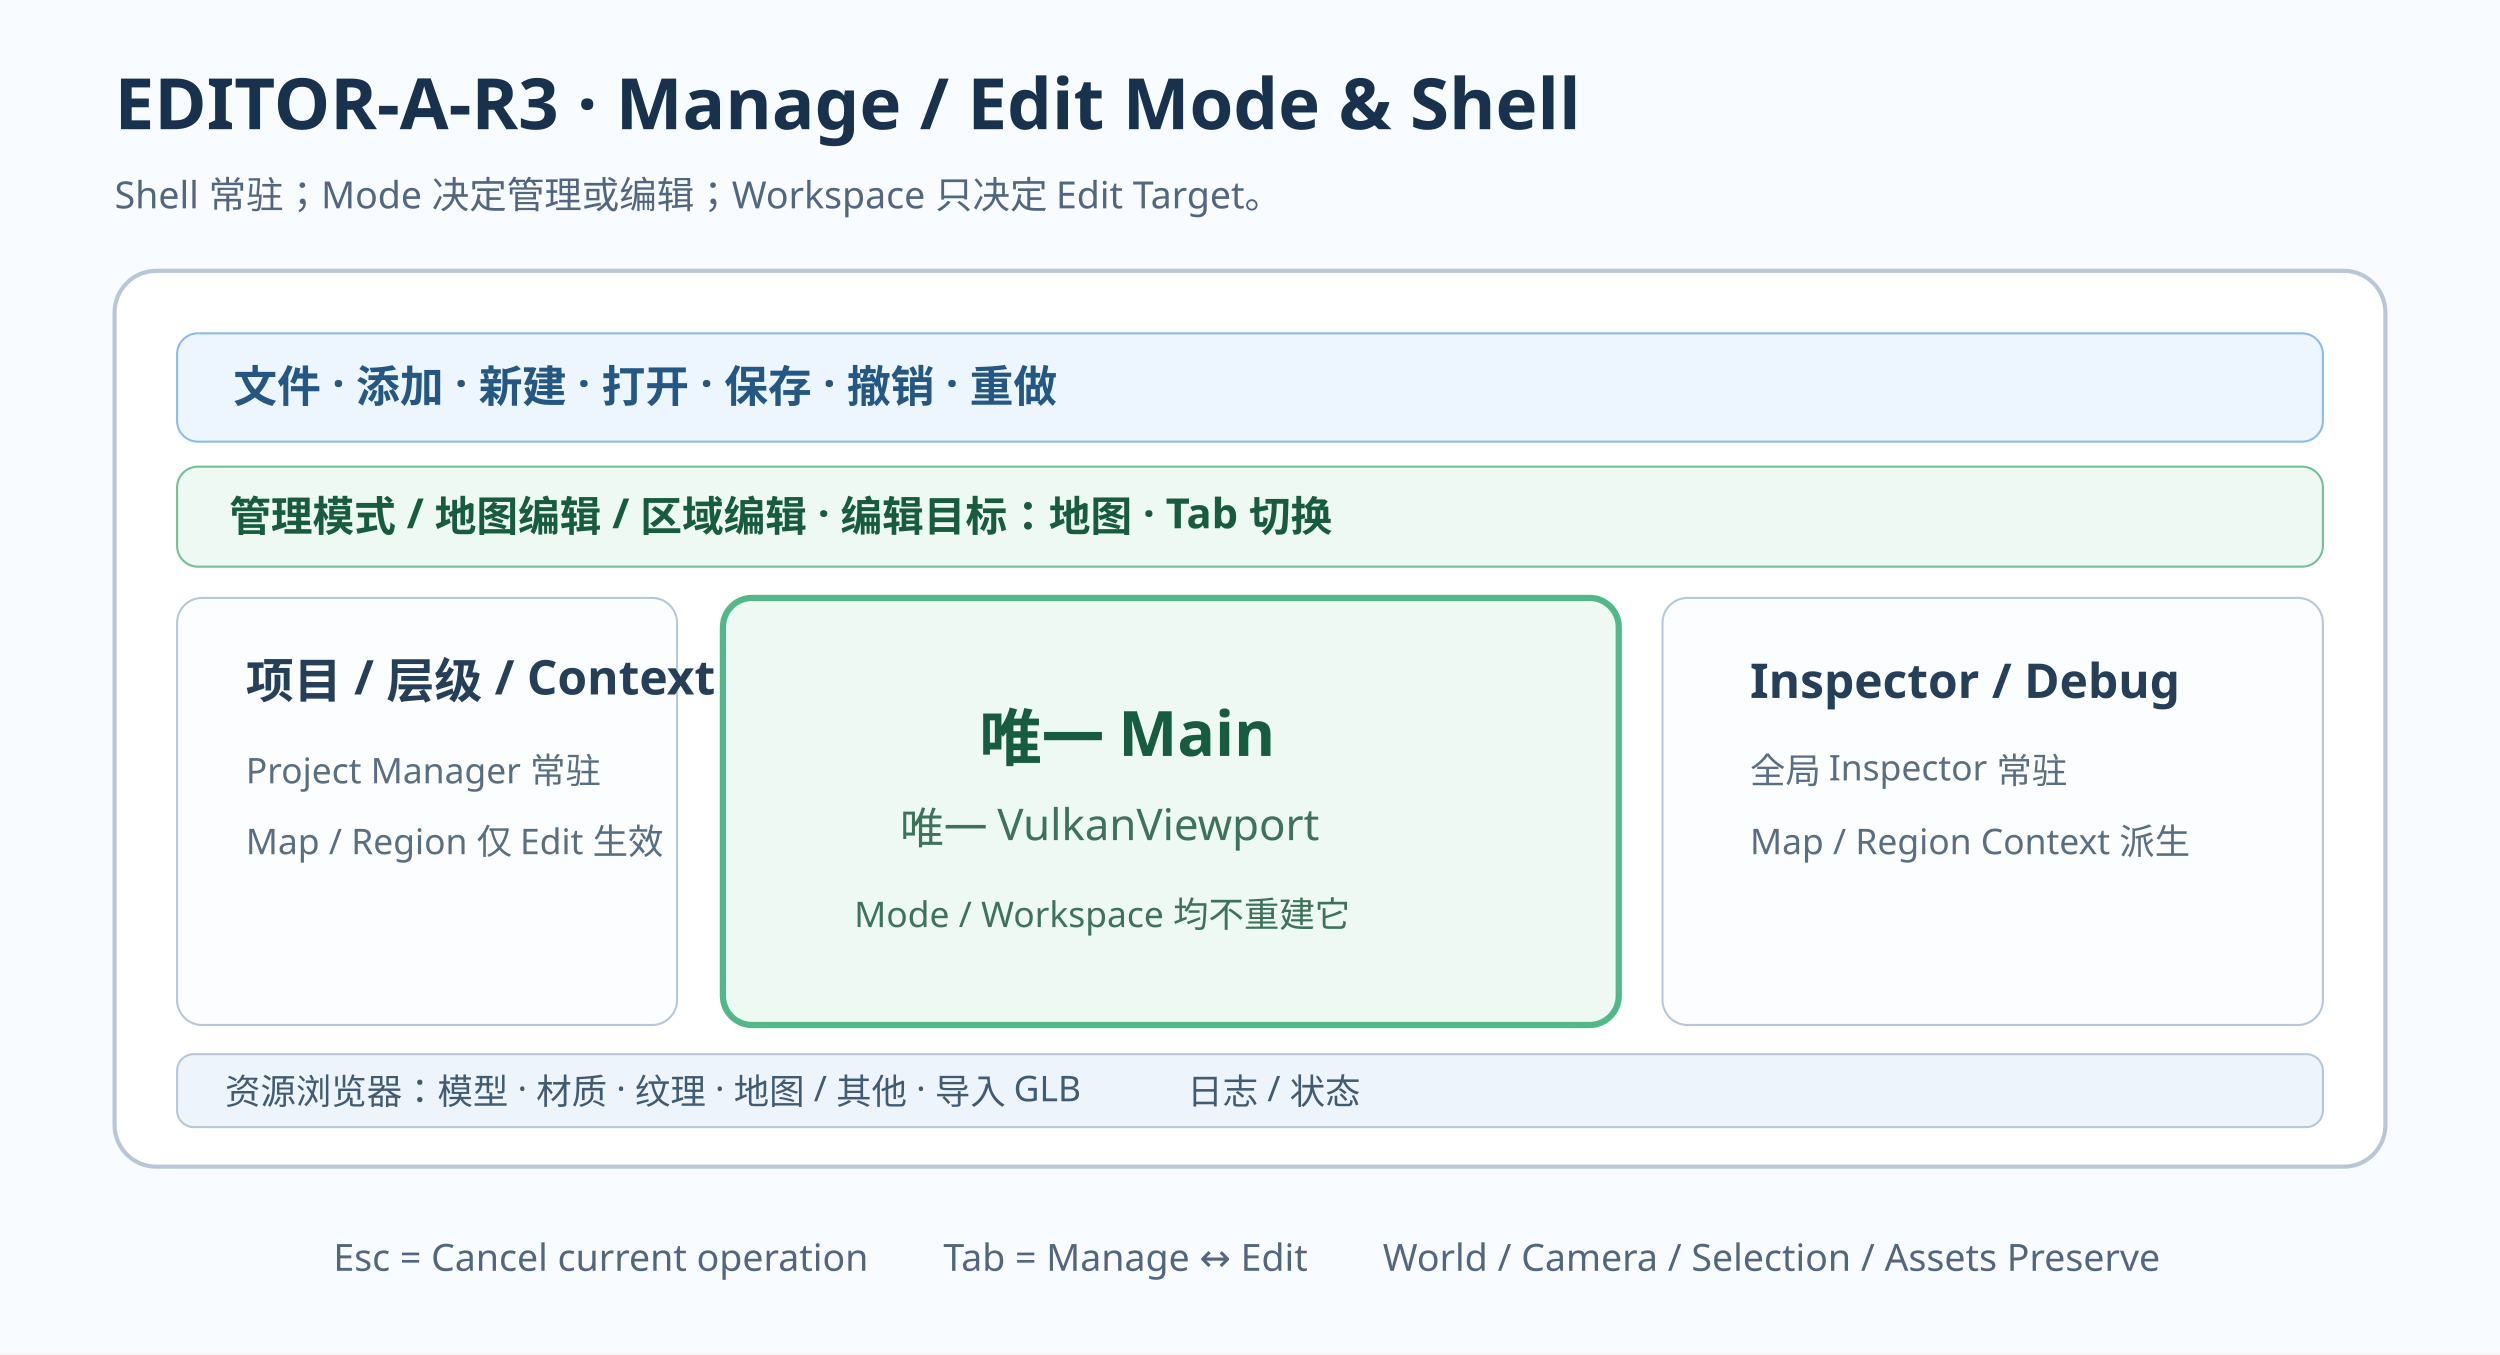
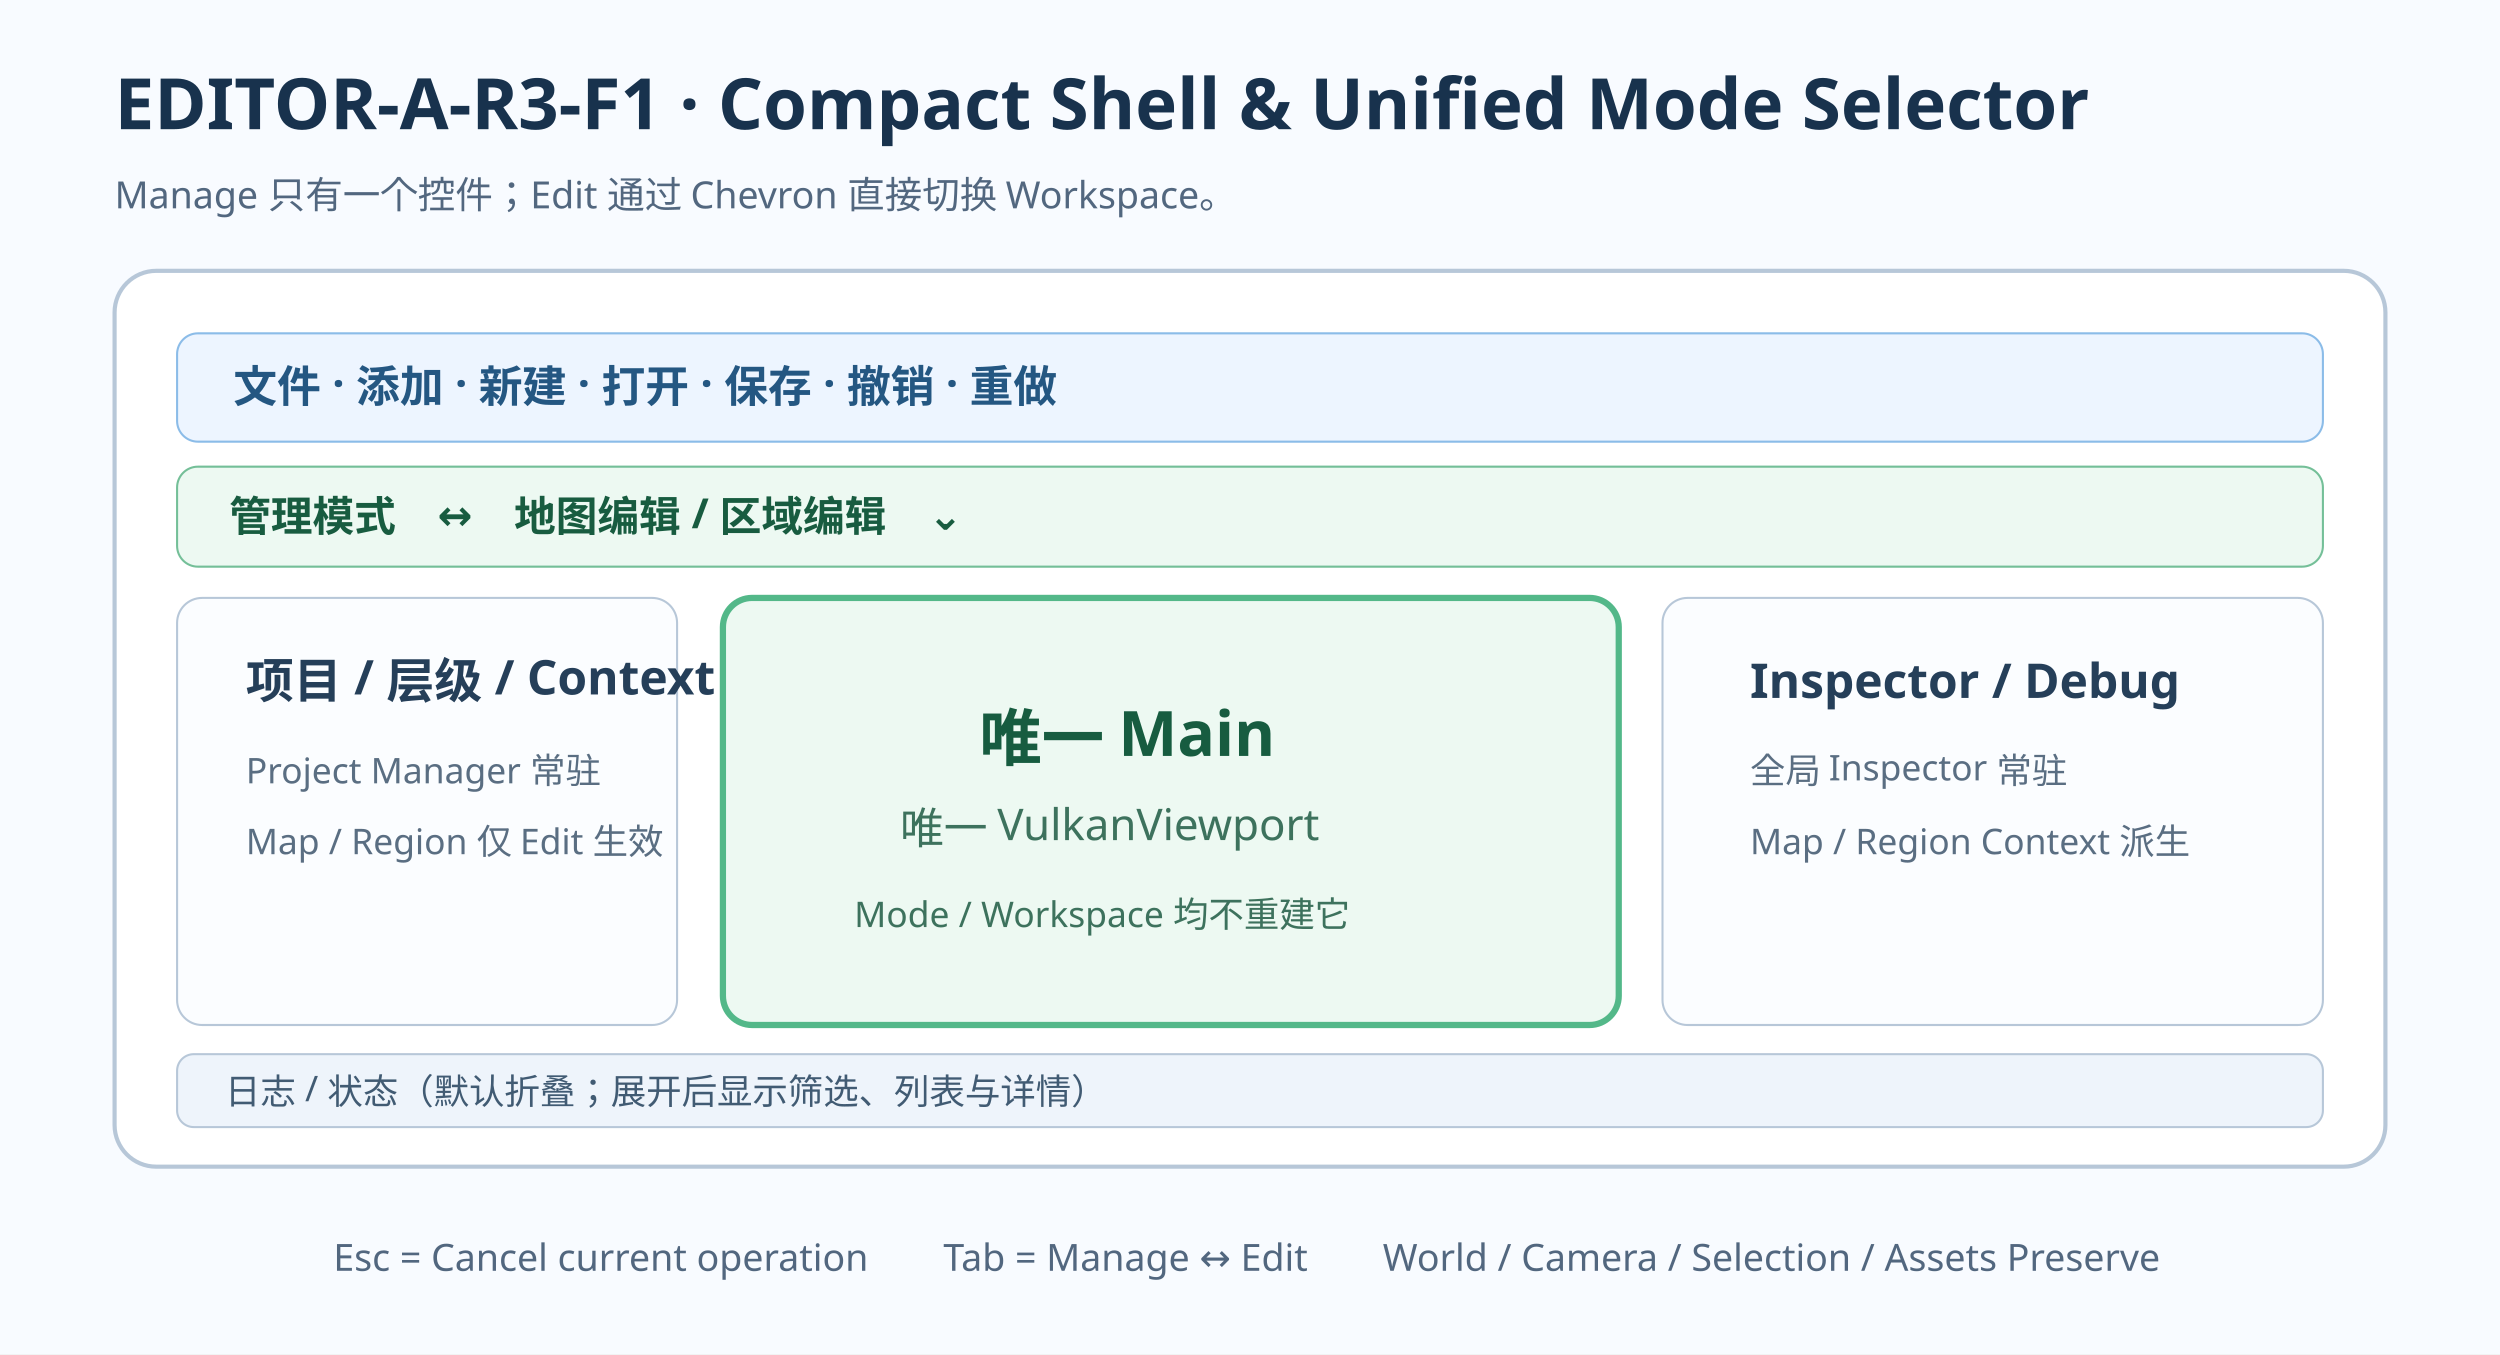
<svg xmlns="http://www.w3.org/2000/svg" width="1200" height="650" viewBox="0 0 1200 650" role="img" aria-labelledby="title desc">
  <rect width="1200" height="650" fill="#f8fbff" />
  <g font-family="Microsoft YaHei, Segoe UI, sans-serif">
-     <text x="55" y="62" fill="#18324d" font-size="34" font-weight="700">EDITOR-A-R3 · Manage / Edit Mode &amp; Shell</text>
-     <text x="55" y="100" fill="#52677f" font-size="18">Shell 常驻；Mode 决定管理或编辑；Workspace 只决定 Edit Target。</text>
+     <text x="55" y="62" fill="#18324d" font-size="34" font-weight="700">EDITOR-A-R3-F1 · Compact Shell &amp; Unified Mode Selector</text>
+     <text x="55" y="100" fill="#52677f" font-size="18">Manage 只有一个控件；Edit 通过 Chevron 直接切换 Workspace。</text>
    <rect x="55" y="130" width="1090" height="430" rx="20" fill="#ffffff" stroke="#b7c7d8" stroke-width="2" />
    <rect x="85" y="160" width="1030" height="52" rx="10" fill="#edf5ff" stroke="#8bbce8" />
    <text x="112" y="193" fill="#245782" font-size="21" font-weight="700">文件 · 添加 · 新建 · 打开 · 保存 · 撤销 · 重做</text>
    <rect x="85" y="224" width="1030" height="48" rx="10" fill="#edf9f2" stroke="#74bf98" />
-     <text x="110" y="255" fill="#185c40" font-size="20" font-weight="700">管理模式 / 地图编辑 / 区域编辑 · 编辑目标：地图 · Tab 切换</text>
+     <text x="110" y="255" fill="#185c40" font-size="20" font-weight="700">管理模式　↔　地图编辑 / 区域编辑　⌄</text>
    <rect x="85" y="287" width="240" height="205" rx="12" fill="#fbfdff" stroke="#b7c7d8" />
    <text x="118" y="335" fill="#253f59" font-size="23" font-weight="700">项目 / 层级 / Context</text>
    <text x="118" y="376" fill="#5a6e82" font-size="17">Project Manager 常驻</text>
    <text x="118" y="410" fill="#5a6e82" font-size="17">Map / Region 仅 Edit 生效</text>
    <rect x="347" y="287" width="430" height="205" rx="14" fill="#edf9f2" stroke="#53b889" stroke-width="3" />
    <text x="470" y="365" fill="#175c40" font-size="30" font-weight="700">唯一 Main</text>
    <text x="432" y="405" fill="#3d725d" font-size="21">唯一 VulkanViewport</text>
    <text x="410" y="445" fill="#3d725d" font-size="17">Mode / Workspace 均不重建它</text>
    <rect x="798" y="287" width="317" height="205" rx="12" fill="#fbfdff" stroke="#b7c7d8" />
    <text x="840" y="335" fill="#253f59" font-size="23" font-weight="700">Inspector / Debug</text>
    <text x="840" y="376" fill="#5a6e82" font-size="17">全局 Inspector 常驻</text>
    <text x="840" y="410" fill="#5a6e82" font-size="17">Map / Region Context 派生</text>
    <rect x="85" y="506" width="1030" height="35" rx="8" fill="#eef4fb" stroke="#b7c7d8" />
-     <text x="108" y="530" fill="#415b73" font-size="17">资源浏览器：模型 · 材质 · 纹理 · 地图 / 其他 · 导入 GLB　　　日志 / 状态</text>
+     <text x="108" y="530" fill="#415b73" font-size="17">日志 / 状态（默认折叠；展开后显示筛选、列表与详情）</text>
    <text x="160" y="610" fill="#52677f" font-size="18">Esc = Cancel current operation　　Tab = Manage ↔ Edit　　World / Camera / Selection / Assets Preserve</text>
  </g>
</svg>
